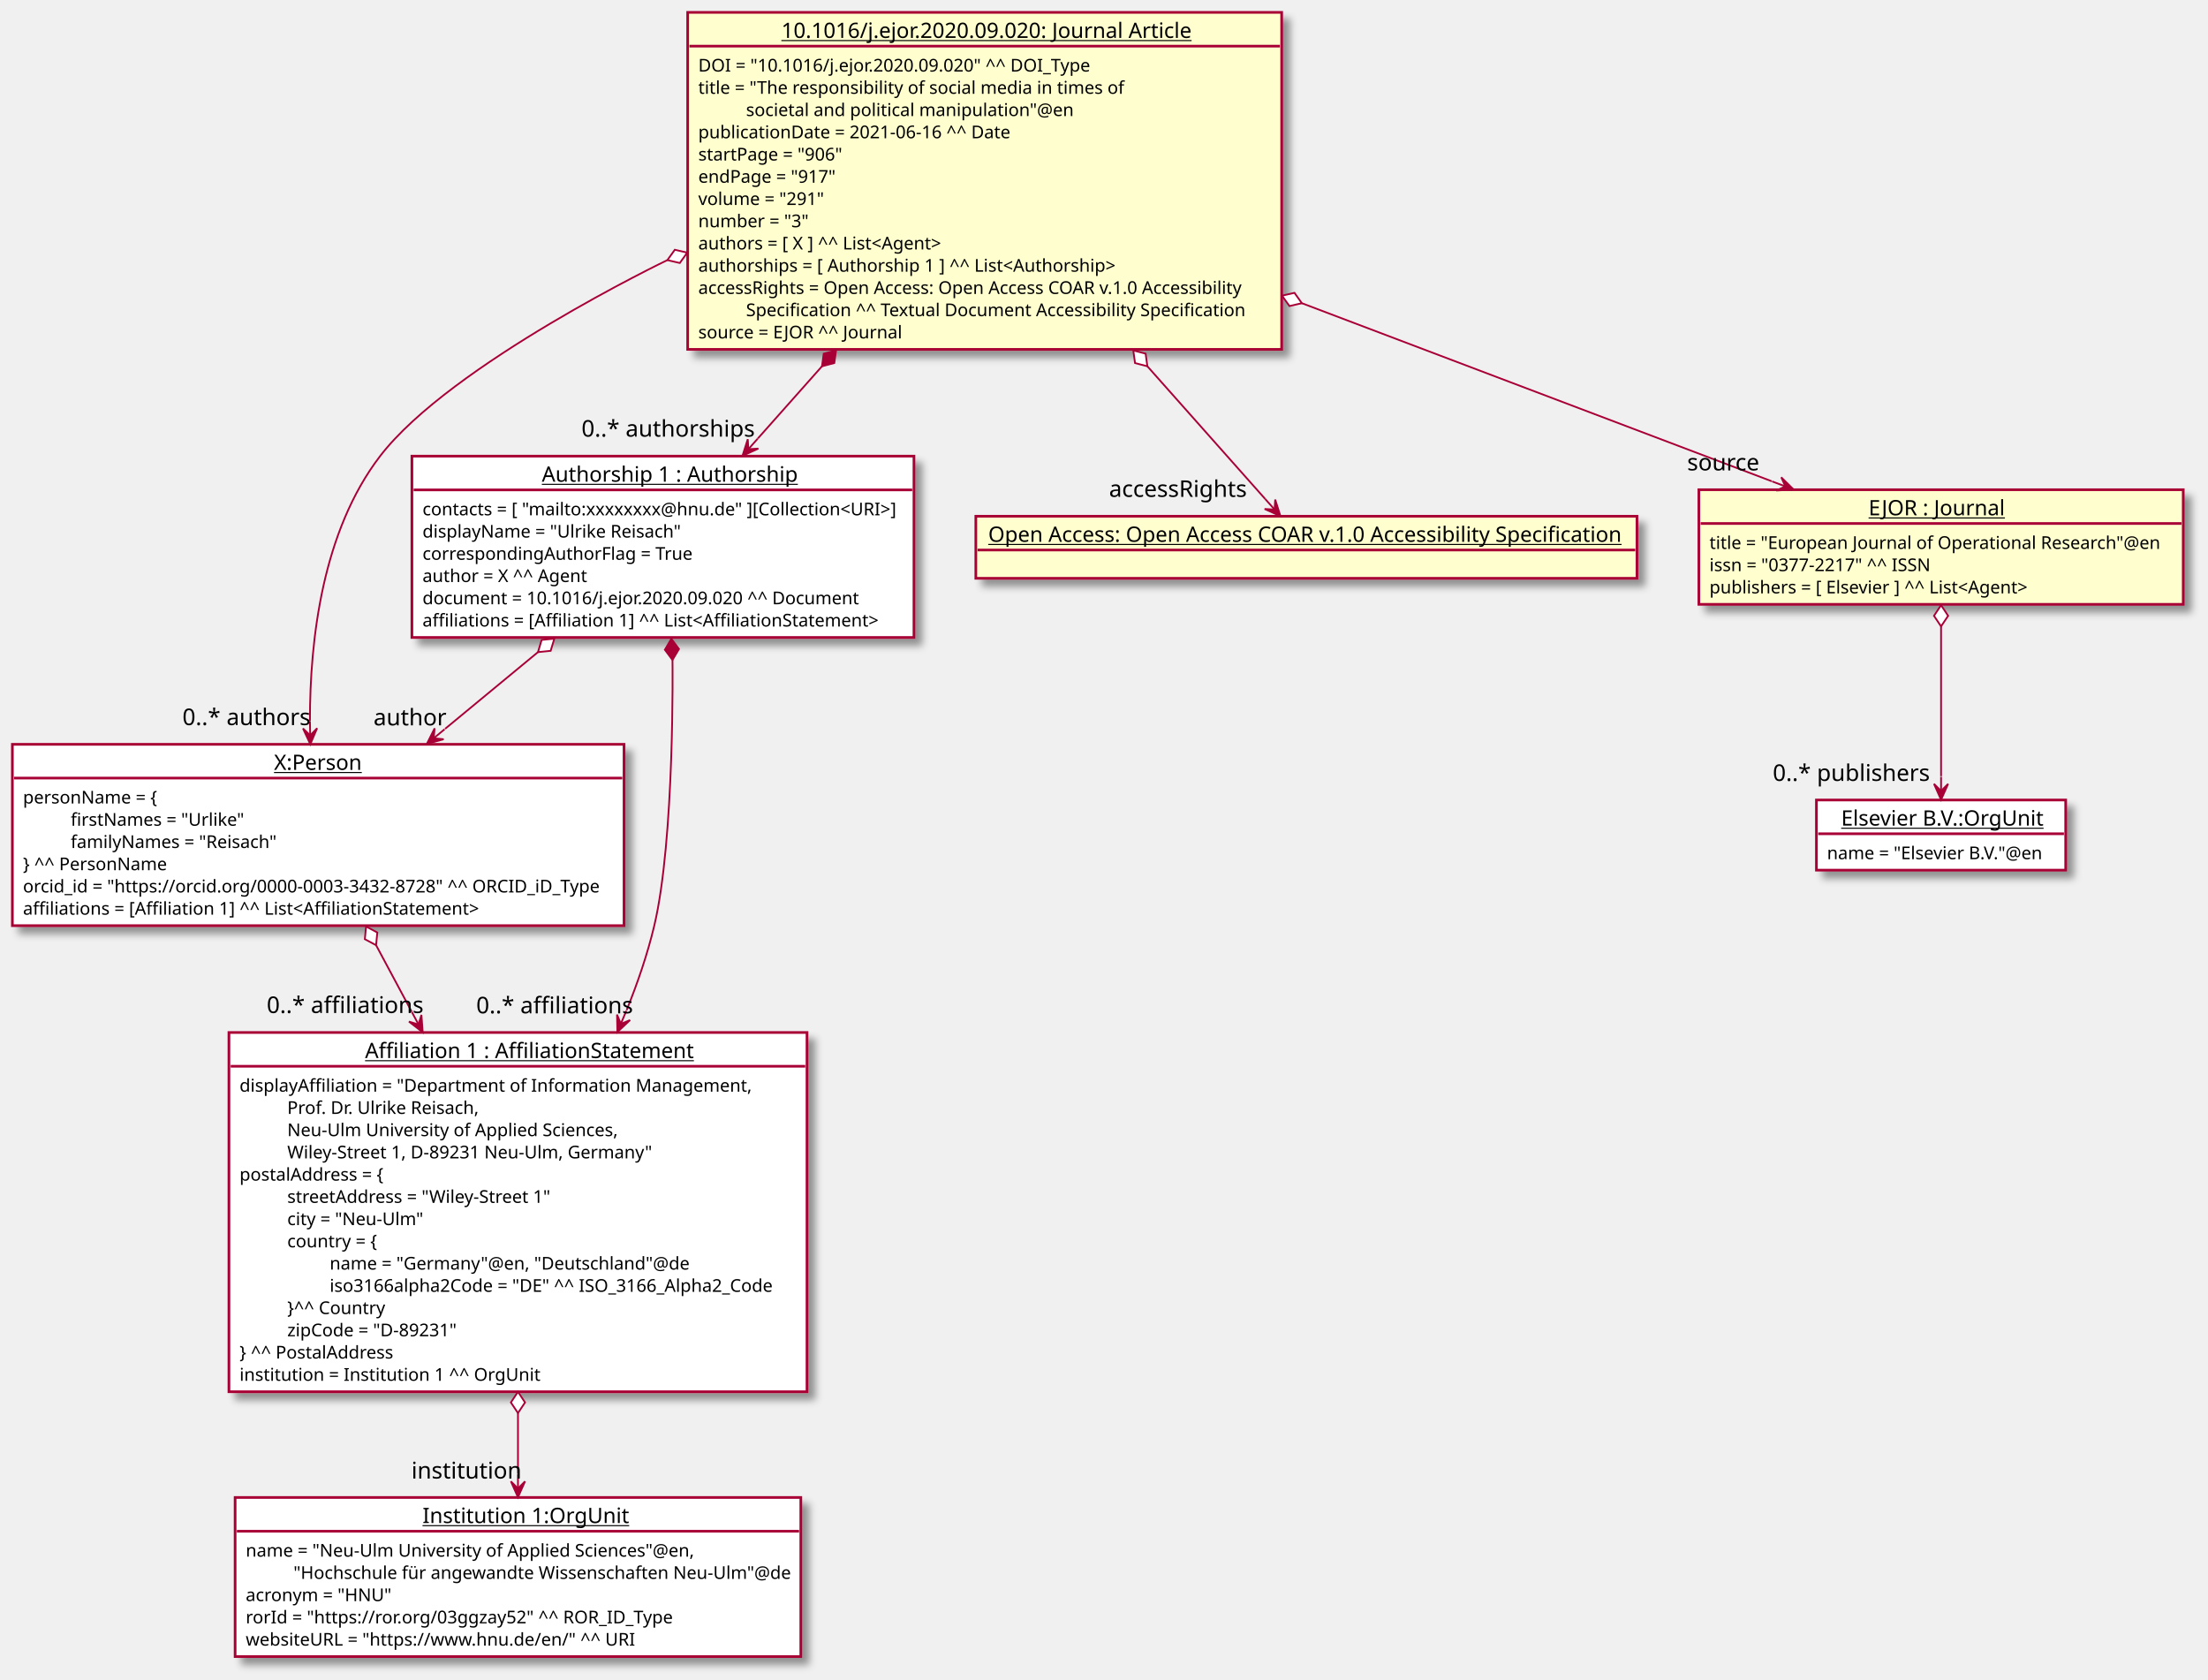
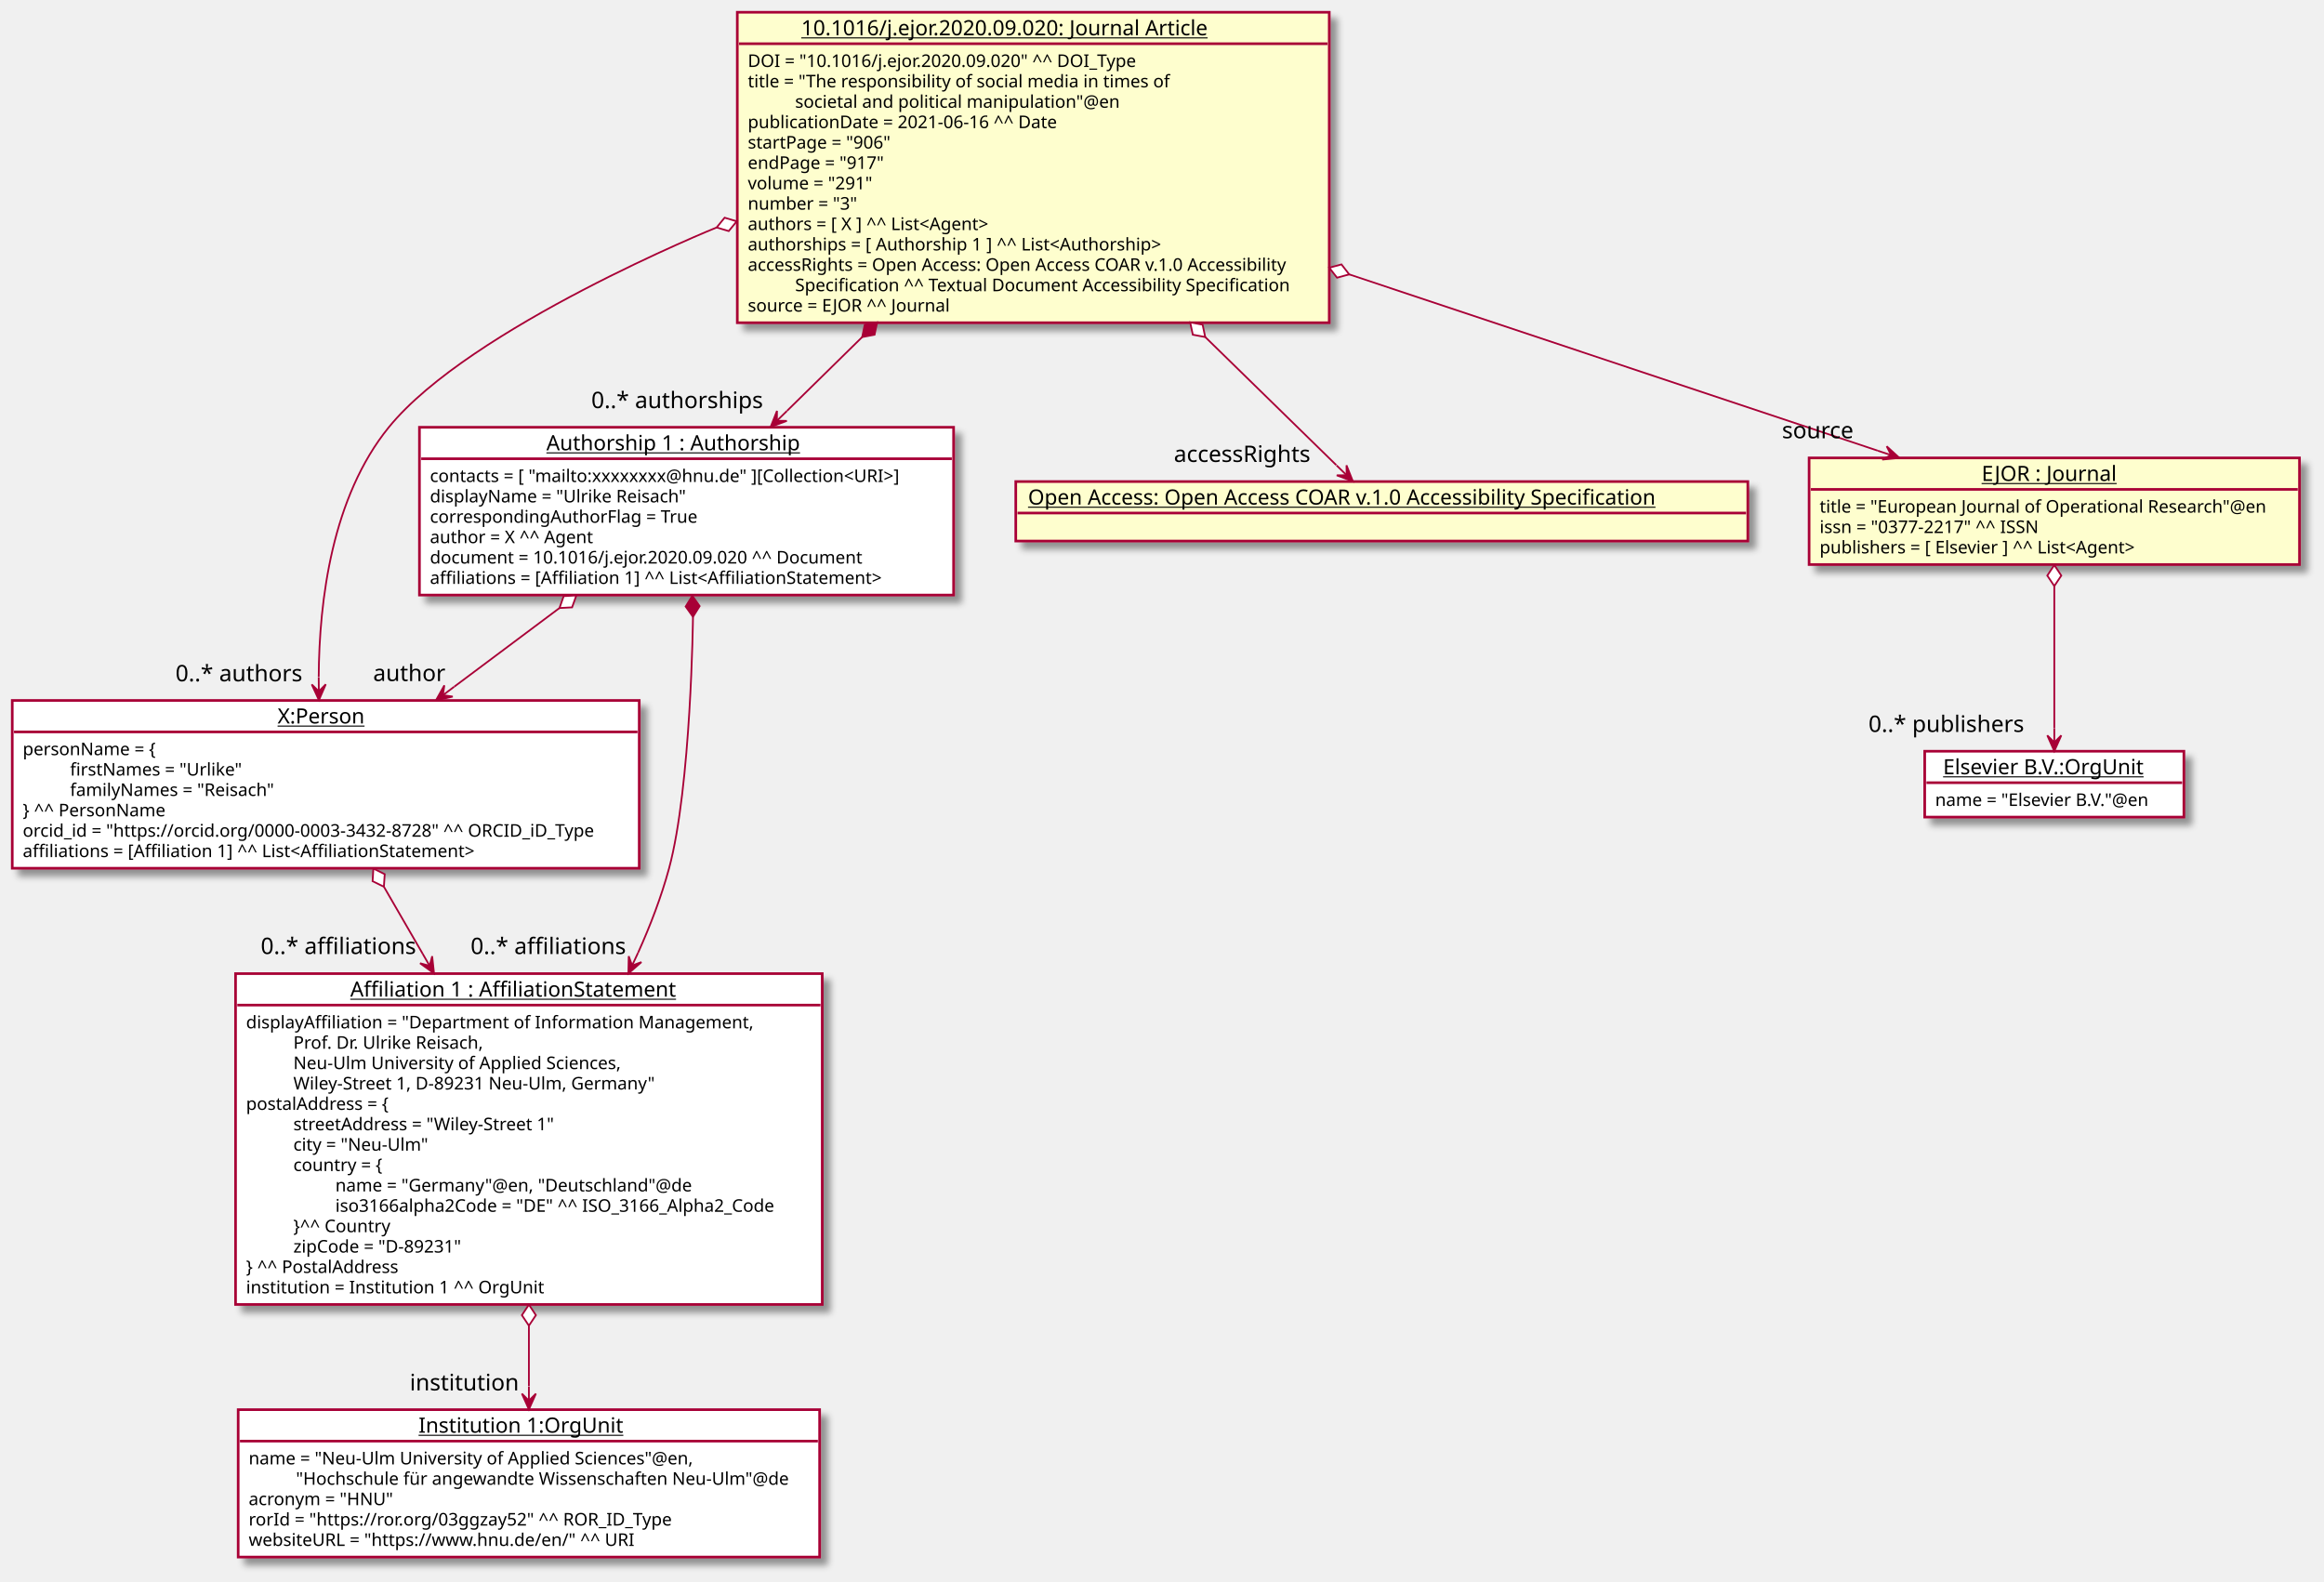
- <svg xmlns="http://www.w3.org/2000/svg" contentScriptType="application/ecmascript" contentStyleType="text/css" height="950px" preserveAspectRatio="none" style="width:1249px;height:950px;background:#FFFFFF;" version="1.1" viewBox="0 0 1249 950" width="1249px" zoomAndPan="magnify">
+ <svg xmlns="http://www.w3.org/2000/svg" contentScriptType="application/ecmascript" contentStyleType="text/css" height="903px" preserveAspectRatio="none" style="width:1327px;height:903px;background:#FFFFFF;" version="1.1" viewBox="0 0 1327 903" width="1327px" zoomAndPan="magnify">
  <defs>
    <filter height="300%" id="fvrcjde1df9wr" width="300%" x="-1" y="-1">
      <feGaussianBlur result="blurOut" stdDeviation="2.0" />
      <feColorMatrix in="blurOut" result="blurOut2" type="matrix" values="0 0 0 0 0 0 0 0 0 0 0 0 0 0 0 0 0 0 .4 0" />
      <feOffset dx="4.0" dy="4.0" in="blurOut2" result="blurOut3" />
      <feBlend in="SourceGraphic" in2="blurOut3" mode="normal" />
    </filter>
  </defs>
  <g>
-     <rect fill="#FFFFFF" filter="url(#fvrcjde1df9wr)" height="102.562" style="stroke:#A80036;stroke-width:1.5;" width="346" x="7" y="421" />
-     <text fill="#000000" font-family="sans-serif" font-size="12" lengthAdjust="spacing" text-decoration="underline" textLength="50" x="155" y="435.457">X:Person</text>
-     <line style="stroke:#A80036;stroke-width:1.5;" x1="8" x2="352" y1="440.094" y2="440.094" />
-     <text fill="#000000" font-family="sans-serif" font-size="10" lengthAdjust="spacing" textLength="74" x="13" y="454.475">personName = {</text>
-     <text fill="#000000" font-family="sans-serif" font-size="10" lengthAdjust="spacing" textLength="94" x="40" y="467.053">firstNames = "Urlike"</text>
-     <text fill="#000000" font-family="sans-serif" font-size="10" lengthAdjust="spacing" textLength="119" x="40" y="479.631">familyNames = "Reisach"</text>
-     <text fill="#000000" font-family="sans-serif" font-size="10" lengthAdjust="spacing" textLength="79" x="13" y="492.209">} ^^ PersonName</text>
-     <text fill="#000000" font-family="sans-serif" font-size="10" lengthAdjust="spacing" textLength="334" x="13" y="504.787">orcid_id = "https://orcid.org/0000-0003-3432-8728" ^^ ORCID_iD_Type</text>
-     <text fill="#000000" font-family="sans-serif" font-size="10" lengthAdjust="spacing" textLength="261" x="13" y="517.365">affiliations = [Affiliation 1] ^^ List&lt;AffiliationStatement&gt;</text>
-     <rect fill="#FFFFFF" filter="url(#fvrcjde1df9wr)" height="89.984" style="stroke:#A80036;stroke-width:1.5;" width="320" x="133" y="847" />
-     <text fill="#000000" font-family="sans-serif" font-size="12" lengthAdjust="spacing" text-decoration="underline" textLength="108" x="239" y="861.457">Institution 1:OrgUnit</text>
-     <line style="stroke:#A80036;stroke-width:1.5;" x1="134" x2="452" y1="866.094" y2="866.094" />
-     <text fill="#000000" font-family="sans-serif" font-size="10" lengthAdjust="spacing" textLength="260" x="139" y="880.475">name = "Neu-Ulm University of Applied Sciences"@en,</text>
-     <text fill="#000000" font-family="sans-serif" font-size="10" lengthAdjust="spacing" textLength="281" x="166" y="893.053">"Hochschule für angewandte Wissenschaften Neu-Ulm"@de</text>
-     <text fill="#000000" font-family="sans-serif" font-size="10" lengthAdjust="spacing" textLength="82" x="139" y="905.631">acronym = "HNU"</text>
-     <text fill="#000000" font-family="sans-serif" font-size="10" lengthAdjust="spacing" textLength="241" x="139" y="918.209">rorId = "https://ror.org/03ggzay52" ^^ ROR_ID_Type</text>
-     <text fill="#000000" font-family="sans-serif" font-size="10" lengthAdjust="spacing" textLength="214" x="139" y="930.787">websiteURL = "https://www.hnu.de/en/" ^^ URI</text>
-     <rect fill="#FFFFFF" filter="url(#fvrcjde1df9wr)" height="39.672" style="stroke:#A80036;stroke-width:1.5;" width="141" x="1027.5" y="452.5" />
-     <text fill="#000000" font-family="sans-serif" font-size="12" lengthAdjust="spacing" text-decoration="underline" textLength="113" x="1041.5" y="466.957">Elsevier B.V.:OrgUnit</text>
-     <line style="stroke:#A80036;stroke-width:1.5;" x1="1028.5" x2="1167.5" y1="471.594" y2="471.594" />
-     <text fill="#000000" font-family="sans-serif" font-size="10" lengthAdjust="spacing" textLength="129" x="1033.5" y="485.975">name = "Elsevier B.V."@en</text>
-     <rect fill="#FFFFFF" filter="url(#fvrcjde1df9wr)" height="203.188" style="stroke:#A80036;stroke-width:1.5;" width="327" x="129.5" y="584" />
-     <text fill="#000000" font-family="sans-serif" font-size="12" lengthAdjust="spacing" text-decoration="underline" textLength="173" x="206.5" y="598.457">Affiliation 1 : AffiliationStatement</text>
-     <line style="stroke:#A80036;stroke-width:1.5;" x1="130.5" x2="455.5" y1="603.094" y2="603.094" />
-     <text fill="#000000" font-family="sans-serif" font-size="10" lengthAdjust="spacing" textLength="288" x="135.5" y="617.475">displayAffiliation = "Department of Information Management,</text>
-     <text fill="#000000" font-family="sans-serif" font-size="10" lengthAdjust="spacing" textLength="111" x="162.5" y="630.053">Prof. Dr. Ulrike Reisach,</text>
-     <text fill="#000000" font-family="sans-serif" font-size="10" lengthAdjust="spacing" textLength="191" x="162.5" y="642.631">Neu-Ulm University of Applied Sciences,</text>
-     <text fill="#000000" font-family="sans-serif" font-size="10" lengthAdjust="spacing" textLength="209" x="162.5" y="655.209">Wiley-Street 1, D-89231 Neu-Ulm, Germany"</text>
-     <text fill="#000000" font-family="sans-serif" font-size="10" lengthAdjust="spacing" textLength="79" x="135.5" y="667.787">postalAddress = {</text>
-     <text fill="#000000" font-family="sans-serif" font-size="10" lengthAdjust="spacing" textLength="147" x="162.5" y="680.365">streetAddress = "Wiley-Street 1"</text>
-     <text fill="#000000" font-family="sans-serif" font-size="10" lengthAdjust="spacing" textLength="78" x="162.5" y="692.943">city = "Neu-Ulm"</text>
-     <text fill="#000000" font-family="sans-serif" font-size="10" lengthAdjust="spacing" textLength="50" x="162.5" y="705.521">country = {</text>
-     <text fill="#000000" font-family="sans-serif" font-size="10" lengthAdjust="spacing" textLength="207" x="186.5" y="718.1">name = "Germany"@en, "Deutschland"@de</text>
-     <text fill="#000000" font-family="sans-serif" font-size="10" lengthAdjust="spacing" textLength="264" x="186.5" y="730.678">iso3166alpha2Code = "DE" ^^ ISO_3166_Alpha2_Code</text>
-     <text fill="#000000" font-family="sans-serif" font-size="10" lengthAdjust="spacing" textLength="52" x="162.5" y="743.256">}^^ Country</text>
-     <text fill="#000000" font-family="sans-serif" font-size="10" lengthAdjust="spacing" textLength="99" x="162.5" y="755.834">zipCode = "D-89231"</text>
-     <text fill="#000000" font-family="sans-serif" font-size="10" lengthAdjust="spacing" textLength="84" x="135.5" y="768.412">} ^^ PostalAddress</text>
-     <text fill="#000000" font-family="sans-serif" font-size="10" lengthAdjust="spacing" textLength="165" x="135.5" y="780.99">institution = Institution 1 ^^ OrgUnit</text>
-     <rect fill="#FFFFFF" filter="url(#fvrcjde1df9wr)" height="102.562" style="stroke:#A80036;stroke-width:1.5;" width="284" x="233" y="258" />
-     <text fill="#000000" font-family="sans-serif" font-size="12" lengthAdjust="spacing" text-decoration="underline" textLength="137" x="306.5" y="272.457">Authorship 1 : Authorship</text>
-     <line style="stroke:#A80036;stroke-width:1.5;" x1="234" x2="516" y1="277.094" y2="277.094" />
-     <text fill="#000000" font-family="sans-serif" font-size="10" lengthAdjust="spacing" textLength="272" x="239" y="291.475">contacts = [ "mailto:xxxxxxxx@hnu.de" ][Collection&lt;URI&gt;]</text>
-     <text fill="#000000" font-family="sans-serif" font-size="10" lengthAdjust="spacing" textLength="148" x="239" y="304.053">displayName = "Ulrike Reisach"</text>
-     <text fill="#000000" font-family="sans-serif" font-size="10" lengthAdjust="spacing" textLength="153" x="239" y="316.631">correspondingAuthorFlag = True</text>
-     <text fill="#000000" font-family="sans-serif" font-size="10" lengthAdjust="spacing" textLength="93" x="239" y="329.209">author = X ^^ Agent</text>
-     <text fill="#000000" font-family="sans-serif" font-size="10" lengthAdjust="spacing" textLength="254" x="239" y="341.787">document = 10.1016/j.ejor.2020.09.020 ^^ Document</text>
-     <text fill="#000000" font-family="sans-serif" font-size="10" lengthAdjust="spacing" textLength="261" x="239" y="354.365">affiliations = [Affiliation 1] ^^ List&lt;AffiliationStatement&gt;</text>
-     <rect fill="#FEFECE" filter="url(#fvrcjde1df9wr)" height="35.094" style="stroke:#A80036;stroke-width:1.5;" width="374" x="552" y="292" />
-     <text fill="#000000" font-family="sans-serif" font-size="12" lengthAdjust="spacing" text-decoration="underline" textLength="360" x="559" y="306.457">Open Access: Open Access COAR v.1.0 Accessibility Specification</text>
-     <line style="stroke:#A80036;stroke-width:1.5;" x1="553" x2="925" y1="311.094" y2="311.094" />
-     <rect fill="#FEFECE" filter="url(#fvrcjde1df9wr)" height="64.828" style="stroke:#A80036;stroke-width:1.5;" width="274" x="961" y="277" />
-     <text fill="#000000" font-family="sans-serif" font-size="12" lengthAdjust="spacing" text-decoration="underline" textLength="82" x="1057" y="291.457">EJOR : Journal</text>
-     <line style="stroke:#A80036;stroke-width:1.5;" x1="962" x2="1234" y1="296.094" y2="296.094" />
-     <text fill="#000000" font-family="sans-serif" font-size="10" lengthAdjust="spacing" textLength="262" x="967" y="310.475">title = "European Journal of Operational Research"@en</text>
-     <text fill="#000000" font-family="sans-serif" font-size="10" lengthAdjust="spacing" textLength="128" x="967" y="323.053">issn = "0377-2217" ^^ ISSN</text>
-     <text fill="#000000" font-family="sans-serif" font-size="10" lengthAdjust="spacing" textLength="180" x="967" y="335.631">publishers = [ Elsevier ] ^^ List&lt;Agent&gt;</text>
-     <rect fill="#FEFECE" filter="url(#fvrcjde1df9wr)" height="190.609" style="stroke:#A80036;stroke-width:1.5;" width="336" x="389" y="7" />
-     <text fill="#000000" font-family="sans-serif" font-size="12" lengthAdjust="spacing" text-decoration="underline" textLength="230" x="442" y="21.457">10.1016/j.ejor.2020.09.020: Journal Article</text>
-     <line style="stroke:#A80036;stroke-width:1.5;" x1="390" x2="724" y1="26.094" y2="26.094" />
-     <text fill="#000000" font-family="sans-serif" font-size="10" lengthAdjust="spacing" textLength="231" x="395" y="40.475">DOI = "10.1016/j.ejor.2020.09.020" ^^ DOI_Type</text>
-     <text fill="#000000" font-family="sans-serif" font-size="10" lengthAdjust="spacing" textLength="245" x="395" y="53.053">title = "The responsibility of social media in times of</text>
-     <text fill="#000000" font-family="sans-serif" font-size="10" lengthAdjust="spacing" textLength="192" x="422" y="65.631">societal and political manipulation"@en</text>
-     <text fill="#000000" font-family="sans-serif" font-size="10" lengthAdjust="spacing" textLength="180" x="395" y="78.209">publicationDate = 2021-06-16 ^^ Date</text>
-     <text fill="#000000" font-family="sans-serif" font-size="10" lengthAdjust="spacing" textLength="82" x="395" y="90.787">startPage = "906"</text>
-     <text fill="#000000" font-family="sans-serif" font-size="10" lengthAdjust="spacing" textLength="81" x="395" y="103.365">endPage = "917"</text>
-     <text fill="#000000" font-family="sans-serif" font-size="10" lengthAdjust="spacing" textLength="73" x="395" y="115.943">volume = "291"</text>
-     <text fill="#000000" font-family="sans-serif" font-size="10" lengthAdjust="spacing" textLength="62" x="395" y="128.522">number = "3"</text>
-     <text fill="#000000" font-family="sans-serif" font-size="10" lengthAdjust="spacing" textLength="137" x="395" y="141.1">authors = [ X ] ^^ List&lt;Agent&gt;</text>
-     <text fill="#000000" font-family="sans-serif" font-size="10" lengthAdjust="spacing" textLength="230" x="395" y="153.678">authorships = [ Authorship 1 ] ^^ List&lt;Authorship&gt;</text>
-     <text fill="#000000" font-family="sans-serif" font-size="10" lengthAdjust="spacing" textLength="323" x="395" y="166.256">accessRights = Open Access: Open Access COAR v.1.0 Accessibility</text>
-     <text fill="#000000" font-family="sans-serif" font-size="10" lengthAdjust="spacing" textLength="297" x="422" y="178.834">Specification ^^ Textual Document Accessibility Specification</text>
-     <text fill="#000000" font-family="sans-serif" font-size="10" lengthAdjust="spacing" textLength="121" x="395" y="191.412">source = EJOR ^^ Journal</text>
-     <path codeLine="61" d="M304.312,368.855 C304.312,368.855 268.63,398.32 251.79,412.23 " fill="none" id="Aut1-X" style="stroke:#A80036;stroke-width:1.0;" />
-     <polygon fill="#A80036" points="241.46,420.76,250.948,418.119,245.317,417.579,245.858,411.948,241.46,420.76" style="stroke:#A80036;stroke-width:1.0;" />
-     <line style="stroke:#A80036;stroke-width:1.0;" x1="245.317" x2="251.485" y1="417.579" y2="412.48" />
-     <polygon fill="#FFFFFF" points="313.57,361.22,306.396,361.952,304.312,368.855,311.486,368.123,313.57,361.22" style="stroke:#A80036;stroke-width:1.0;" />
-     <text fill="#000000" font-family="sans-serif" font-size="13" lengthAdjust="spacing" textLength="36" x="211.3" y="410.281">author</text>
-     <path codeLine="62" d="M380.406,373.293 C380.406,373.293 381.81,474.77 370,524 C366.22,539.77 360.75,555.82 354.45,571.37 " fill="none" id="Aut1-Aff1" style="stroke:#A80036;stroke-width:1.0;" />
-     <polygon fill="#A80036" points="349.23,583.72,356.417,576.986,351.176,579.114,349.048,573.873,349.23,583.72" style="stroke:#A80036;stroke-width:1.0;" />
-     <line style="stroke:#A80036;stroke-width:1.0;" x1="351.176" x2="354.29" y1="579.114" y2="571.74" />
-     <polygon fill="#A80036" points="379.76,361.31,376.089,367.517,380.406,373.293,384.077,367.086,379.76,361.31" style="stroke:#A80036;stroke-width:1.0;" />
-     <text fill="#000000" font-family="sans-serif" font-size="13" lengthAdjust="spacing" textLength="81" x="269.385" y="573.159">0..* affiliations</text>
-     <path codeLine="66" d="M293,799.25 C293,799.25 293,823.18 293,833.64 " fill="none" id="Aff1-Ins1" style="stroke:#A80036;stroke-width:1.0;" />
-     <polygon fill="#A80036" points="293,846.89,297,837.89,293,841.89,289,837.89,293,846.89" style="stroke:#A80036;stroke-width:1.0;" />
-     <line style="stroke:#A80036;stroke-width:1.0;" x1="293" x2="293" y1="841.89" y2="833.89" />
-     <polygon fill="#FFFFFF" points="293,787.25,289,793.25,293,799.25,297,793.25,293,787.25" style="stroke:#A80036;stroke-width:1.0;" />
-     <text fill="#000000" font-family="sans-serif" font-size="13" lengthAdjust="spacing" textLength="56" x="232.713" y="836.281">institution</text>
-     <path codeLine="67" d="M212.74,534.616 C212.74,534.616 226.22,559.81 232.94,572.34 " fill="none" id="X-Aff1" style="stroke:#A80036;stroke-width:1.0;" />
-     <polygon fill="#A80036" points="239.11,583.87,238.382,574.048,236.747,579.463,231.332,577.828,239.11,583.87" style="stroke:#A80036;stroke-width:1.0;" />
-     <line style="stroke:#A80036;stroke-width:1.0;" x1="236.747" x2="232.97" y1="579.463" y2="572.41" />
-     <polygon fill="#FFFFFF" points="207.07,524.04,206.38,531.218,212.74,534.616,213.43,527.438,207.07,524.04" style="stroke:#A80036;stroke-width:1.0;" />
-     <text fill="#000000" font-family="sans-serif" font-size="13" lengthAdjust="spacing" textLength="81" x="150.883" y="572.978">0..* affiliations</text>
-     <path codeLine="31" d="M1098,354.31 C1098,354.31 1098,414.99 1098,439.04 " fill="none" id="journalEJOR-Elsevier" style="stroke:#A80036;stroke-width:1.0;" />
-     <polygon fill="#A80036" points="1098,452.37,1102,443.37,1098,447.37,1094,443.37,1098,452.37" style="stroke:#A80036;stroke-width:1.0;" />
-     <line style="stroke:#A80036;stroke-width:1.0;" x1="1098" x2="1098" y1="447.37" y2="439.37" />
-     <polygon fill="#FFFFFF" points="1098,342.31,1094,348.31,1098,354.31,1102,348.31,1098,342.31" style="stroke:#A80036;stroke-width:1.0;" />
-     <text fill="#000000" font-family="sans-serif" font-size="13" lengthAdjust="spacing" textLength="83" x="1002.809" y="441.702">0..* publishers</text>
-     <path codeLine="32" d="M736.429,171.498 C736.429,171.498 929,244.46 1002.21,272.2 " fill="none" id="article09020-journalEJOR" style="stroke:#A80036;stroke-width:1.0;" />
-     <polygon fill="#A80036" points="1014.61,276.9,1007.608,269.974,1009.934,275.13,1004.777,277.456,1014.61,276.9" style="stroke:#A80036;stroke-width:1.0;" />
-     <line style="stroke:#A80036;stroke-width:1.0;" x1="1009.934" x2="1002.45" y1="275.13" y2="272.295" />
-     <polygon fill="#FFFFFF" points="725.21,167.24,729.4,173.109,736.429,171.498,732.239,165.629,725.21,167.24" style="stroke:#A80036;stroke-width:1.0;" />
-     <text fill="#000000" font-family="sans-serif" font-size="13" lengthAdjust="spacing" textLength="39" x="954.389" y="266.075">source</text>
-     <path codeLine="33" d="M649.033,207.178 C649.033,207.178 698.68,263.09 715.67,282.22 " fill="none" id="article09020-OpenAccess" style="stroke:#A80036;stroke-width:1.0;" />
-     <polygon fill="#A80036" points="724.32,291.96,721.341,282.573,721.002,288.219,715.356,287.881,724.32,291.96" style="stroke:#A80036;stroke-width:1.0;" />
-     <line style="stroke:#A80036;stroke-width:1.0;" x1="721.002" x2="715.685" y1="288.219" y2="282.24" />
-     <polygon fill="#FFFFFF" points="641.07,198.2,642.059,205.343,649.033,207.178,648.044,200.035,641.07,198.2" style="stroke:#A80036;stroke-width:1.0;" />
-     <text fill="#000000" font-family="sans-serif" font-size="13" lengthAdjust="spacing" textLength="79" x="627.373" y="281.038">accessRights</text>
-     <path codeLine="34" d="M464.967,207.178 C464.967,207.178 439.83,235.47 428.71,248 " fill="none" id="article09020-Aut1" style="stroke:#A80036;stroke-width:1.0;" />
-     <polygon fill="#A80036" points="420,257.81,428.967,253.738,423.32,254.072,422.986,248.425,420,257.81" style="stroke:#A80036;stroke-width:1.0;" />
-     <line style="stroke:#A80036;stroke-width:1.0;" x1="423.32" x2="428.63" y1="254.072" y2="248.09" />
-     <polygon fill="#A80036" points="472.93,198.2,465.956,200.035,464.967,207.178,471.941,205.343,472.93,198.2" style="stroke:#A80036;stroke-width:1.0;" />
-     <text fill="#000000" font-family="sans-serif" font-size="13" lengthAdjust="spacing" textLength="91" x="328.93" y="246.967">0..* authorships</text>
-     <path codeLine="35" d="M377.516,147.119 C377.516,147.119 254.98,205.89 215,258 C182.43,300.45 175.27,361.75 175.32,407.79 " fill="none" id="article09020-X" style="stroke:#A80036;stroke-width:1.0;" />
-     <polygon fill="#A80036" points="175.53,420.95,179.391,411.889,175.453,415.951,171.392,412.013,175.53,420.95" style="stroke:#A80036;stroke-width:1.0;" />
-     <line style="stroke:#A80036;stroke-width:1.0;" x1="175.453" x2="175.33" y1="415.951" y2="407.95" />
-     <polygon fill="#FFFFFF" points="388.75,142.9,381.727,141.265,377.516,147.119,384.539,148.754,388.75,142.9" style="stroke:#A80036;stroke-width:1.0;" />
-     <text fill="#000000" font-family="sans-serif" font-size="13" lengthAdjust="spacing" textLength="67" x="103.191" y="410.126">0..* authors</text>
+     <rect fill="#FFFFFF" filter="url(#fvrcjde1df9wr)" height="95.812" style="stroke:#A80036;stroke-width:1.5;" width="358" x="7" y="400" />
+     <text fill="#000000" font-family="sans-serif" font-size="12" lengthAdjust="spacing" text-decoration="underline" textLength="55" x="158.5" y="413.139">X:Person</text>
+     <line style="stroke:#A80036;stroke-width:1.5;" x1="8" x2="364" y1="417.969" y2="417.969" />
+     <text fill="#000000" font-family="sans-serif" font-size="10" lengthAdjust="spacing" textLength="83" x="13" y="431.251">personName = {</text>
+     <text fill="#000000" font-family="sans-serif" font-size="10" lengthAdjust="spacing" textLength="105" x="40" y="442.892">firstNames = "Urlike"</text>
+     <text fill="#000000" font-family="sans-serif" font-size="10" lengthAdjust="spacing" textLength="126" x="40" y="454.532">familyNames = "Reisach"</text>
+     <text fill="#000000" font-family="sans-serif" font-size="10" lengthAdjust="spacing" textLength="92" x="13" y="466.173">} ^^ PersonName</text>
+     <text fill="#000000" font-family="sans-serif" font-size="10" lengthAdjust="spacing" textLength="346" x="13" y="477.813">orcid_id = "https://orcid.org/0000-0003-3432-8728" ^^ ORCID_iD_Type</text>
+     <text fill="#000000" font-family="sans-serif" font-size="10" lengthAdjust="spacing" textLength="278" x="13" y="489.454">affiliations = [Affiliation 1] ^^ List&lt;AffiliationStatement&gt;</text>
+     <rect fill="#FFFFFF" filter="url(#fvrcjde1df9wr)" height="84.172" style="stroke:#A80036;stroke-width:1.5;" width="332" x="136" y="805" />
+     <text fill="#000000" font-family="sans-serif" font-size="12" lengthAdjust="spacing" text-decoration="underline" textLength="126" x="239" y="818.139">Institution 1:OrgUnit</text>
+     <line style="stroke:#A80036;stroke-width:1.5;" x1="137" x2="467" y1="822.969" y2="822.969" />
+     <text fill="#000000" font-family="sans-serif" font-size="10" lengthAdjust="spacing" textLength="270" x="142" y="836.251">name = "Neu-Ulm University of Applied Sciences"@en,</text>
+     <text fill="#000000" font-family="sans-serif" font-size="10" lengthAdjust="spacing" textLength="293" x="169" y="847.892">"Hochschule für angewandte Wissenschaften Neu-Ulm"@de</text>
+     <text fill="#000000" font-family="sans-serif" font-size="10" lengthAdjust="spacing" textLength="91" x="142" y="859.532">acronym = "HNU"</text>
+     <text fill="#000000" font-family="sans-serif" font-size="10" lengthAdjust="spacing" textLength="258" x="142" y="871.173">rorId = "https://ror.org/03ggzay52" ^^ ROR_ID_Type</text>
+     <text fill="#000000" font-family="sans-serif" font-size="10" lengthAdjust="spacing" textLength="234" x="142" y="882.813">websiteURL = "https://www.hnu.de/en/" ^^ URI</text>
+     <rect fill="#FFFFFF" filter="url(#fvrcjde1df9wr)" height="37.609" style="stroke:#A80036;stroke-width:1.5;" width="148" x="1099" y="429" />
+     <text fill="#000000" font-family="sans-serif" font-size="12" lengthAdjust="spacing" text-decoration="underline" textLength="127" x="1109.5" y="442.139">Elsevier B.V.:OrgUnit</text>
+     <line style="stroke:#A80036;stroke-width:1.5;" x1="1100" x2="1246" y1="446.969" y2="446.969" />
+     <text fill="#000000" font-family="sans-serif" font-size="10" lengthAdjust="spacing" textLength="136" x="1105" y="460.251">name = "Elsevier B.V."@en</text>
+     <rect fill="#FFFFFF" filter="url(#fvrcjde1df9wr)" height="188.938" style="stroke:#A80036;stroke-width:1.5;" width="335" x="134.5" y="556" />
+     <text fill="#000000" font-family="sans-serif" font-size="12" lengthAdjust="spacing" text-decoration="underline" textLength="204" x="200" y="569.139">Affiliation 1 : AffiliationStatement</text>
+     <line style="stroke:#A80036;stroke-width:1.5;" x1="135.5" x2="468.5" y1="573.969" y2="573.969" />
+     <text fill="#000000" font-family="sans-serif" font-size="10" lengthAdjust="spacing" textLength="301" x="140.5" y="587.251">displayAffiliation = "Department of Information Management,</text>
+     <text fill="#000000" font-family="sans-serif" font-size="10" lengthAdjust="spacing" textLength="115" x="167.5" y="598.892">Prof. Dr. Ulrike Reisach,</text>
+     <text fill="#000000" font-family="sans-serif" font-size="10" lengthAdjust="spacing" textLength="195" x="167.5" y="610.532">Neu-Ulm University of Applied Sciences,</text>
+     <text fill="#000000" font-family="sans-serif" font-size="10" lengthAdjust="spacing" textLength="221" x="167.5" y="622.173">Wiley-Street 1, D-89231 Neu-Ulm, Germany"</text>
+     <text fill="#000000" font-family="sans-serif" font-size="10" lengthAdjust="spacing" textLength="88" x="140.5" y="633.813">postalAddress = {</text>
+     <text fill="#000000" font-family="sans-serif" font-size="10" lengthAdjust="spacing" textLength="161" x="167.5" y="645.454">streetAddress = "Wiley-Street 1"</text>
+     <text fill="#000000" font-family="sans-serif" font-size="10" lengthAdjust="spacing" textLength="85" x="167.5" y="657.095">city = "Neu-Ulm"</text>
+     <text fill="#000000" font-family="sans-serif" font-size="10" lengthAdjust="spacing" textLength="57" x="167.5" y="668.735">country = {</text>
+     <text fill="#000000" font-family="sans-serif" font-size="10" lengthAdjust="spacing" textLength="220" x="191.5" y="680.376">name = "Germany"@en, "Deutschland"@de</text>
+     <text fill="#000000" font-family="sans-serif" font-size="10" lengthAdjust="spacing" textLength="272" x="191.5" y="692.017">iso3166alpha2Code = "DE" ^^ ISO_3166_Alpha2_Code</text>
+     <text fill="#000000" font-family="sans-serif" font-size="10" lengthAdjust="spacing" textLength="65" x="167.5" y="703.657">}^^ Country</text>
+     <text fill="#000000" font-family="sans-serif" font-size="10" lengthAdjust="spacing" textLength="105" x="167.5" y="715.298">zipCode = "D-89231"</text>
+     <text fill="#000000" font-family="sans-serif" font-size="10" lengthAdjust="spacing" textLength="97" x="140.5" y="726.938">} ^^ PostalAddress</text>
+     <text fill="#000000" font-family="sans-serif" font-size="10" lengthAdjust="spacing" textLength="178" x="140.5" y="738.579">institution = Institution 1 ^^ OrgUnit</text>
+     <rect fill="#FFFFFF" filter="url(#fvrcjde1df9wr)" height="95.812" style="stroke:#A80036;stroke-width:1.5;" width="305" x="239.5" y="244" />
+     <text fill="#000000" font-family="sans-serif" font-size="12" lengthAdjust="spacing" text-decoration="underline" textLength="160" x="312" y="257.139">Authorship 1 : Authorship</text>
+     <line style="stroke:#A80036;stroke-width:1.5;" x1="240.5" x2="543.5" y1="261.969" y2="261.969" />
+     <text fill="#000000" font-family="sans-serif" font-size="10" lengthAdjust="spacing" textLength="293" x="245.5" y="275.251">contacts = [ "mailto:xxxxxxxx@hnu.de" ][Collection&lt;URI&gt;]</text>
+     <text fill="#000000" font-family="sans-serif" font-size="10" lengthAdjust="spacing" textLength="154" x="245.5" y="286.892">displayName = "Ulrike Reisach"</text>
+     <text fill="#000000" font-family="sans-serif" font-size="10" lengthAdjust="spacing" textLength="156" x="245.5" y="298.532">correspondingAuthorFlag = True</text>
+     <text fill="#000000" font-family="sans-serif" font-size="10" lengthAdjust="spacing" textLength="103" x="245.5" y="310.173">author = X ^^ Agent</text>
+     <text fill="#000000" font-family="sans-serif" font-size="10" lengthAdjust="spacing" textLength="264" x="245.5" y="321.813">document = 10.1016/j.ejor.2020.09.020 ^^ Document</text>
+     <text fill="#000000" font-family="sans-serif" font-size="10" lengthAdjust="spacing" textLength="278" x="245.5" y="333.454">affiliations = [Affiliation 1] ^^ List&lt;AffiliationStatement&gt;</text>
+     <rect fill="#FEFECE" filter="url(#fvrcjde1df9wr)" height="33.969" style="stroke:#A80036;stroke-width:1.5;" width="418" x="580" y="275" />
+     <text fill="#000000" font-family="sans-serif" font-size="12" lengthAdjust="spacing" text-decoration="underline" textLength="404" x="587" y="288.139">Open Access: Open Access COAR v.1.0 Accessibility Specification</text>
+     <line style="stroke:#A80036;stroke-width:1.5;" x1="581" x2="997" y1="292.969" y2="292.969" />
+     <rect fill="#FEFECE" filter="url(#fvrcjde1df9wr)" height="60.891" style="stroke:#A80036;stroke-width:1.5;" width="280" x="1033" y="261.5" />
+     <text fill="#000000" font-family="sans-serif" font-size="12" lengthAdjust="spacing" text-decoration="underline" textLength="83" x="1131.5" y="274.639">EJOR : Journal</text>
+     <line style="stroke:#A80036;stroke-width:1.5;" x1="1034" x2="1312" y1="279.469" y2="279.469" />
+     <text fill="#000000" font-family="sans-serif" font-size="10" lengthAdjust="spacing" textLength="268" x="1039" y="292.751">title = "European Journal of Operational Research"@en</text>
+     <text fill="#000000" font-family="sans-serif" font-size="10" lengthAdjust="spacing" textLength="141" x="1039" y="304.392">issn = "0377-2217" ^^ ISSN</text>
+     <text fill="#000000" font-family="sans-serif" font-size="10" lengthAdjust="spacing" textLength="198" x="1039" y="316.032">publishers = [ Elsevier ] ^^ List&lt;Agent&gt;</text>
+     <rect fill="#FEFECE" filter="url(#fvrcjde1df9wr)" height="177.297" style="stroke:#A80036;stroke-width:1.5;" width="338" x="421" y="7" />
+     <text fill="#000000" font-family="sans-serif" font-size="12" lengthAdjust="spacing" text-decoration="underline" textLength="265" x="457.5" y="20.139">10.1016/j.ejor.2020.09.020: Journal Article</text>
+     <line style="stroke:#A80036;stroke-width:1.5;" x1="422" x2="758" y1="24.969" y2="24.969" />
+     <text fill="#000000" font-family="sans-serif" font-size="10" lengthAdjust="spacing" textLength="240" x="427" y="38.251">DOI = "10.1016/j.ejor.2020.09.020" ^^ DOI_Type</text>
+     <text fill="#000000" font-family="sans-serif" font-size="10" lengthAdjust="spacing" textLength="248" x="427" y="49.892">title = "The responsibility of social media in times of</text>
+     <text fill="#000000" font-family="sans-serif" font-size="10" lengthAdjust="spacing" textLength="188" x="454" y="61.532">societal and political manipulation"@en</text>
+     <text fill="#000000" font-family="sans-serif" font-size="10" lengthAdjust="spacing" textLength="191" x="427" y="73.173">publicationDate = 2021-06-16 ^^ Date</text>
+     <text fill="#000000" font-family="sans-serif" font-size="10" lengthAdjust="spacing" textLength="90" x="427" y="84.814">startPage = "906"</text>
+     <text fill="#000000" font-family="sans-serif" font-size="10" lengthAdjust="spacing" textLength="85" x="427" y="96.454">endPage = "917"</text>
+     <text fill="#000000" font-family="sans-serif" font-size="10" lengthAdjust="spacing" textLength="78" x="427" y="108.095">volume = "291"</text>
+     <text fill="#000000" font-family="sans-serif" font-size="10" lengthAdjust="spacing" textLength="68" x="427" y="119.735">number = "3"</text>
+     <text fill="#000000" font-family="sans-serif" font-size="10" lengthAdjust="spacing" textLength="155" x="427" y="131.376">authors = [ X ] ^^ List&lt;Agent&gt;</text>
+     <text fill="#000000" font-family="sans-serif" font-size="10" lengthAdjust="spacing" textLength="252" x="427" y="143.017">authorships = [ Authorship 1 ] ^^ List&lt;Authorship&gt;</text>
+     <text fill="#000000" font-family="sans-serif" font-size="10" lengthAdjust="spacing" textLength="326" x="427" y="154.657">accessRights = Open Access: Open Access COAR v.1.0 Accessibility</text>
+     <text fill="#000000" font-family="sans-serif" font-size="10" lengthAdjust="spacing" textLength="296" x="454" y="166.298">Specification ^^ Textual Document Accessibility Specification</text>
+     <text fill="#000000" font-family="sans-serif" font-size="10" lengthAdjust="spacing" textLength="126" x="427" y="177.939">source = EJOR ^^ Journal</text>
+     <path codeLine="61" d="M319.459,347.225 C319.459,347.225 278.57,377.8 259.38,392.14 " fill="none" id="Aut1-X" style="stroke:#A80036;stroke-width:1.0;" />
+     <polygon fill="#A80036" points="248.9,399.98,258.503,397.795,252.905,396.986,253.713,391.387,248.9,399.98" style="stroke:#A80036;stroke-width:1.0;" />
+     <line style="stroke:#A80036;stroke-width:1.0;" x1="252.905" x2="259.305" y1="396.986" y2="392.195" />
+     <polygon fill="#FFFFFF" points="329.07,340.04,321.869,340.429,319.459,347.225,326.659,346.836,329.07,340.04" style="stroke:#A80036;stroke-width:1.0;" />
+     <text fill="#000000" font-family="sans-serif" font-size="13" lengthAdjust="spacing" textLength="42" x="213.054" y="388.916">author</text>
+     <path codeLine="62" d="M395.689,352.244 C395.689,352.244 394.68,449.24 382,496 C377.64,512.06 371.43,528.36 364.36,544.04 " fill="none" id="Aut1-Aff1" style="stroke:#A80036;stroke-width:1.0;" />
+     <polygon fill="#A80036" points="358.81,555.89,366.25,549.437,360.931,551.362,359.006,546.043,358.81,555.89" style="stroke:#A80036;stroke-width:1.0;" />
+     <line style="stroke:#A80036;stroke-width:1.0;" x1="360.931" x2="364.32" y1="551.362" y2="544.12" />
+     <polygon fill="#A80036" points="395.32,340.25,391.506,346.37,395.689,352.244,399.503,346.124,395.32,340.25" style="stroke:#A80036;stroke-width:1.0;" />
+     <text fill="#000000" font-family="sans-serif" font-size="13" lengthAdjust="spacing" textLength="91" x="268.711" y="544.828">0..* affiliations</text>
+     <path codeLine="66" d="M302,757.05 C302,757.05 302,781.14 302,791.62 " fill="none" id="Aff1-Ins1" style="stroke:#A80036;stroke-width:1.0;" />
+     <polygon fill="#A80036" points="302,804.87,306,795.87,302,799.87,298,795.87,302,804.87" style="stroke:#A80036;stroke-width:1.0;" />
+     <line style="stroke:#A80036;stroke-width:1.0;" x1="302" x2="302" y1="799.87" y2="791.87" />
+     <polygon fill="#FFFFFF" points="302,745.05,298,751.05,302,757.05,306,751.05,302,745.05" style="stroke:#A80036;stroke-width:1.0;" />
+     <text fill="#000000" font-family="sans-serif" font-size="13" lengthAdjust="spacing" textLength="63" x="233.98" y="794.024">institution</text>
+     <path codeLine="67" d="M219.21,506.396 C219.21,506.396 233.9,531.79 241.31,544.6 " fill="none" id="X-Aff1" style="stroke:#A80036;stroke-width:1.0;" />
+     <polygon fill="#A80036" points="247.82,555.86,246.769,546.067,245.313,551.534,239.847,550.078,247.82,555.86" style="stroke:#A80036;stroke-width:1.0;" />
+     <line style="stroke:#A80036;stroke-width:1.0;" x1="245.313" x2="241.315" y1="551.534" y2="544.61" />
+     <polygon fill="#FFFFFF" points="213.2,496.01,212.743,503.207,219.21,506.396,219.667,499.2,213.2,496.01" style="stroke:#A80036;stroke-width:1.0;" />
+     <text fill="#000000" font-family="sans-serif" font-size="13" lengthAdjust="spacing" textLength="91" x="148.877" y="544.795">0..* affiliations</text>
+     <path codeLine="31" d="M1173,334.69 C1173,334.69 1173,392.95 1173,415.9 " fill="none" id="journalEJOR-Elsevier" style="stroke:#A80036;stroke-width:1.0;" />
+     <polygon fill="#A80036" points="1173,428.96,1177,419.96,1173,423.96,1169,419.96,1173,428.96" style="stroke:#A80036;stroke-width:1.0;" />
+     <line style="stroke:#A80036;stroke-width:1.0;" x1="1173" x2="1173" y1="423.96" y2="415.96" />
+     <polygon fill="#FFFFFF" points="1173,322.69,1169,328.69,1173,334.69,1177,328.69,1173,322.69" style="stroke:#A80036;stroke-width:1.0;" />
+     <text fill="#000000" font-family="sans-serif" font-size="13" lengthAdjust="spacing" textLength="92" x="1066.912" y="417.979">0..* publishers</text>
+     <path codeLine="32" d="M770.403,156.689 C770.403,156.689 989.59,229.81 1072.15,257.35 " fill="none" id="article09020-journalEJOR" style="stroke:#A80036;stroke-width:1.0;" />
+     <polygon fill="#A80036" points="1084.57,261.5,1077.299,254.857,1079.827,259.917,1074.767,262.445,1084.57,261.5" style="stroke:#A80036;stroke-width:1.0;" />
+     <line style="stroke:#A80036;stroke-width:1.0;" x1="1079.827" x2="1072.24" y1="259.917" y2="257.385" />
+     <polygon fill="#FFFFFF" points="759.02,152.89,763.445,158.584,770.403,156.689,765.978,150.995,759.02,152.89" style="stroke:#A80036;stroke-width:1.0;" />
+     <text fill="#000000" font-family="sans-serif" font-size="13" lengthAdjust="spacing" textLength="43" x="1017.523" y="250.281">source</text>
+     <path codeLine="33" d="M688.184,192.466 C688.184,192.466 743.86,246.88 763.01,265.6 " fill="none" id="article09020-OpenAccess" style="stroke:#A80036;stroke-width:1.0;" />
+     <polygon fill="#A80036" points="772.5,274.87,768.858,265.719,768.923,271.376,763.267,271.442,772.5,274.87" style="stroke:#A80036;stroke-width:1.0;" />
+     <line style="stroke:#A80036;stroke-width:1.0;" x1="768.923" x2="763.2" y1="271.376" y2="265.785" />
+     <polygon fill="#FFFFFF" points="679.6,184.08,681.096,191.134,688.184,192.466,686.687,185.412,679.6,184.08" style="stroke:#A80036;stroke-width:1.0;" />
+     <text fill="#000000" font-family="sans-serif" font-size="13" lengthAdjust="spacing" textLength="83" x="670.288" y="263.805">accessRights</text>
+     <path codeLine="34" d="M492.293,192.493 C492.293,192.493 462.66,221.59 449.44,234.58 " fill="none" id="article09020-Aut1" style="stroke:#A80036;stroke-width:1.0;" />
+     <polygon fill="#A80036" points="440.04,243.8,449.262,240.343,443.606,240.295,443.654,234.638,440.04,243.8" style="stroke:#A80036;stroke-width:1.0;" />
+     <line style="stroke:#A80036;stroke-width:1.0;" x1="443.606" x2="449.32" y1="240.295" y2="234.695" />
+     <polygon fill="#A80036" points="500.85,184.08,493.767,185.434,492.293,192.493,499.375,191.139,500.85,184.08" style="stroke:#A80036;stroke-width:1.0;" />
+     <text fill="#000000" font-family="sans-serif" font-size="13" lengthAdjust="spacing" textLength="102" x="337.624" y="233.057">0..* authorships</text>
+     <path codeLine="35" d="M409.198,129.901 C409.198,129.901 268.39,186.93 222,244 C189.67,283.77 182.25,342.56 181.98,386.65 " fill="none" id="article09020-X" style="stroke:#A80036;stroke-width:1.0;" />
+     <polygon fill="#A80036" points="182.1,399.82,186.011,390.781,182.051,394.82,178.011,390.86,182.1,399.82" style="stroke:#A80036;stroke-width:1.0;" />
+     <line style="stroke:#A80036;stroke-width:1.0;" x1="182.051" x2="181.98" y1="394.82" y2="386.825" />
+     <polygon fill="#FFFFFF" points="420.67,126.38,413.76,124.316,409.198,129.901,416.108,131.964,420.67,126.38" style="stroke:#A80036;stroke-width:1.0;" />
+     <text fill="#000000" font-family="sans-serif" font-size="13" lengthAdjust="spacing" textLength="76" x="100.208" y="389.079">0..* authors</text>
  </g>
</svg>
